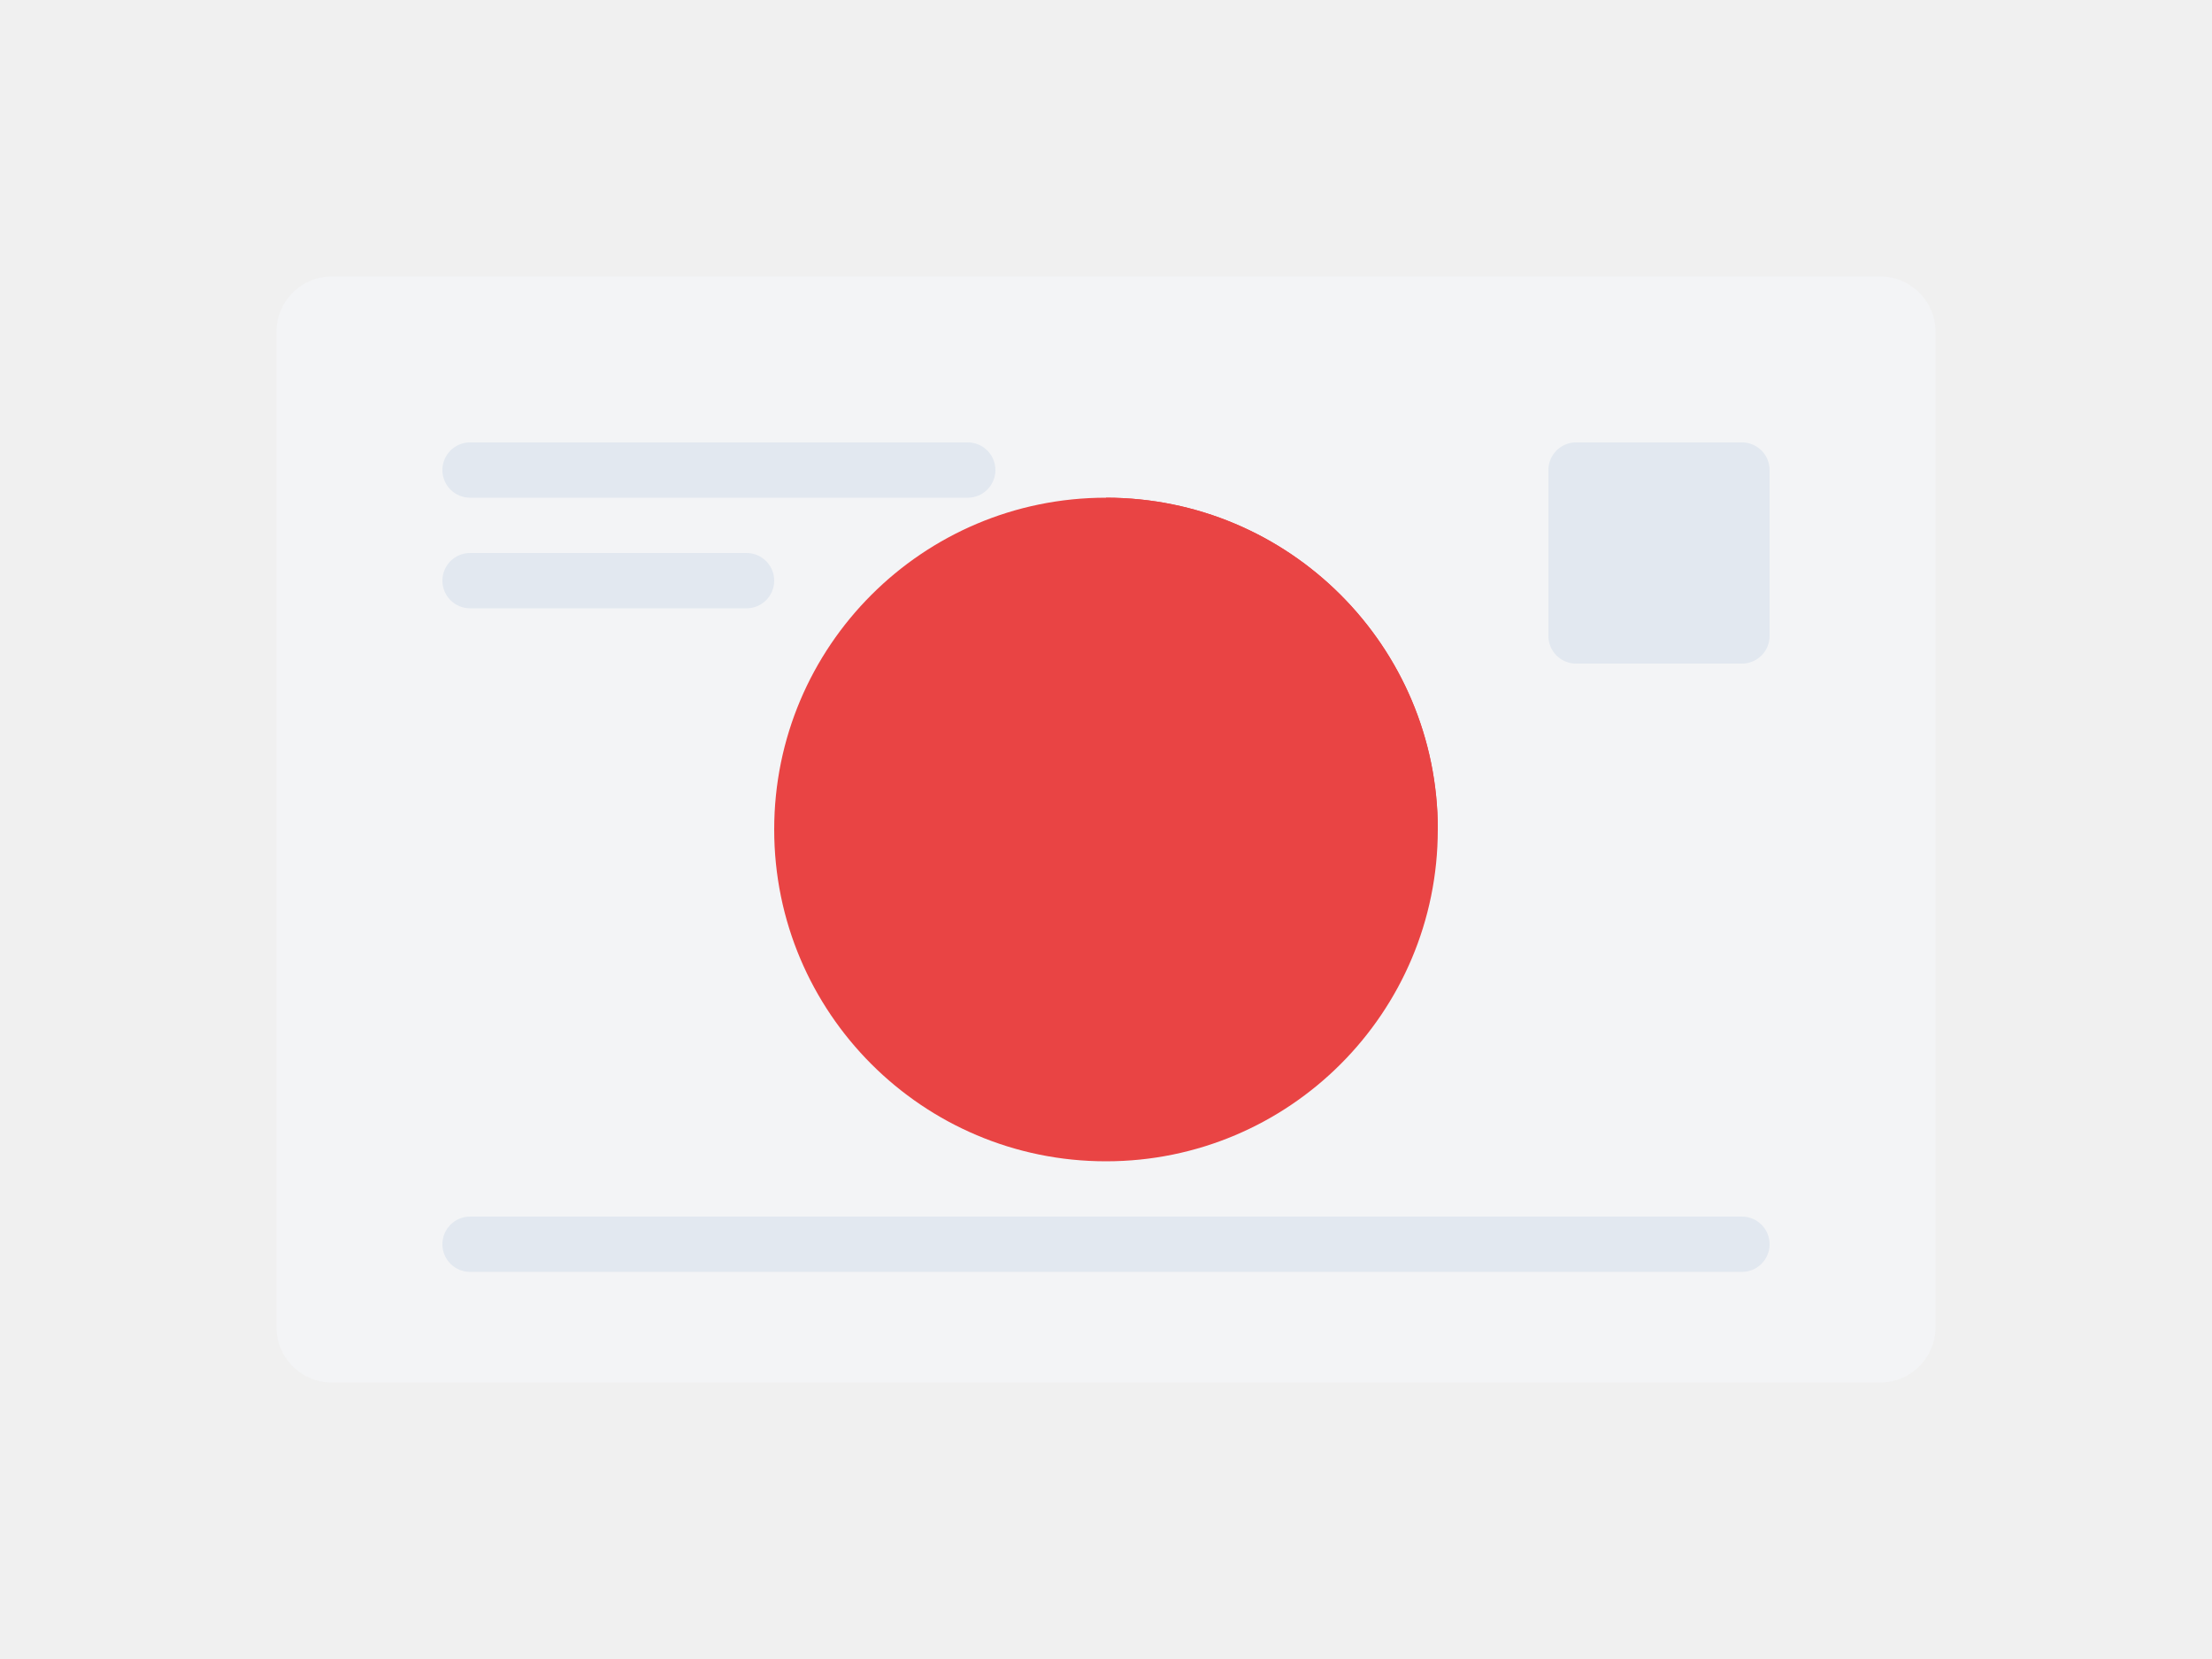
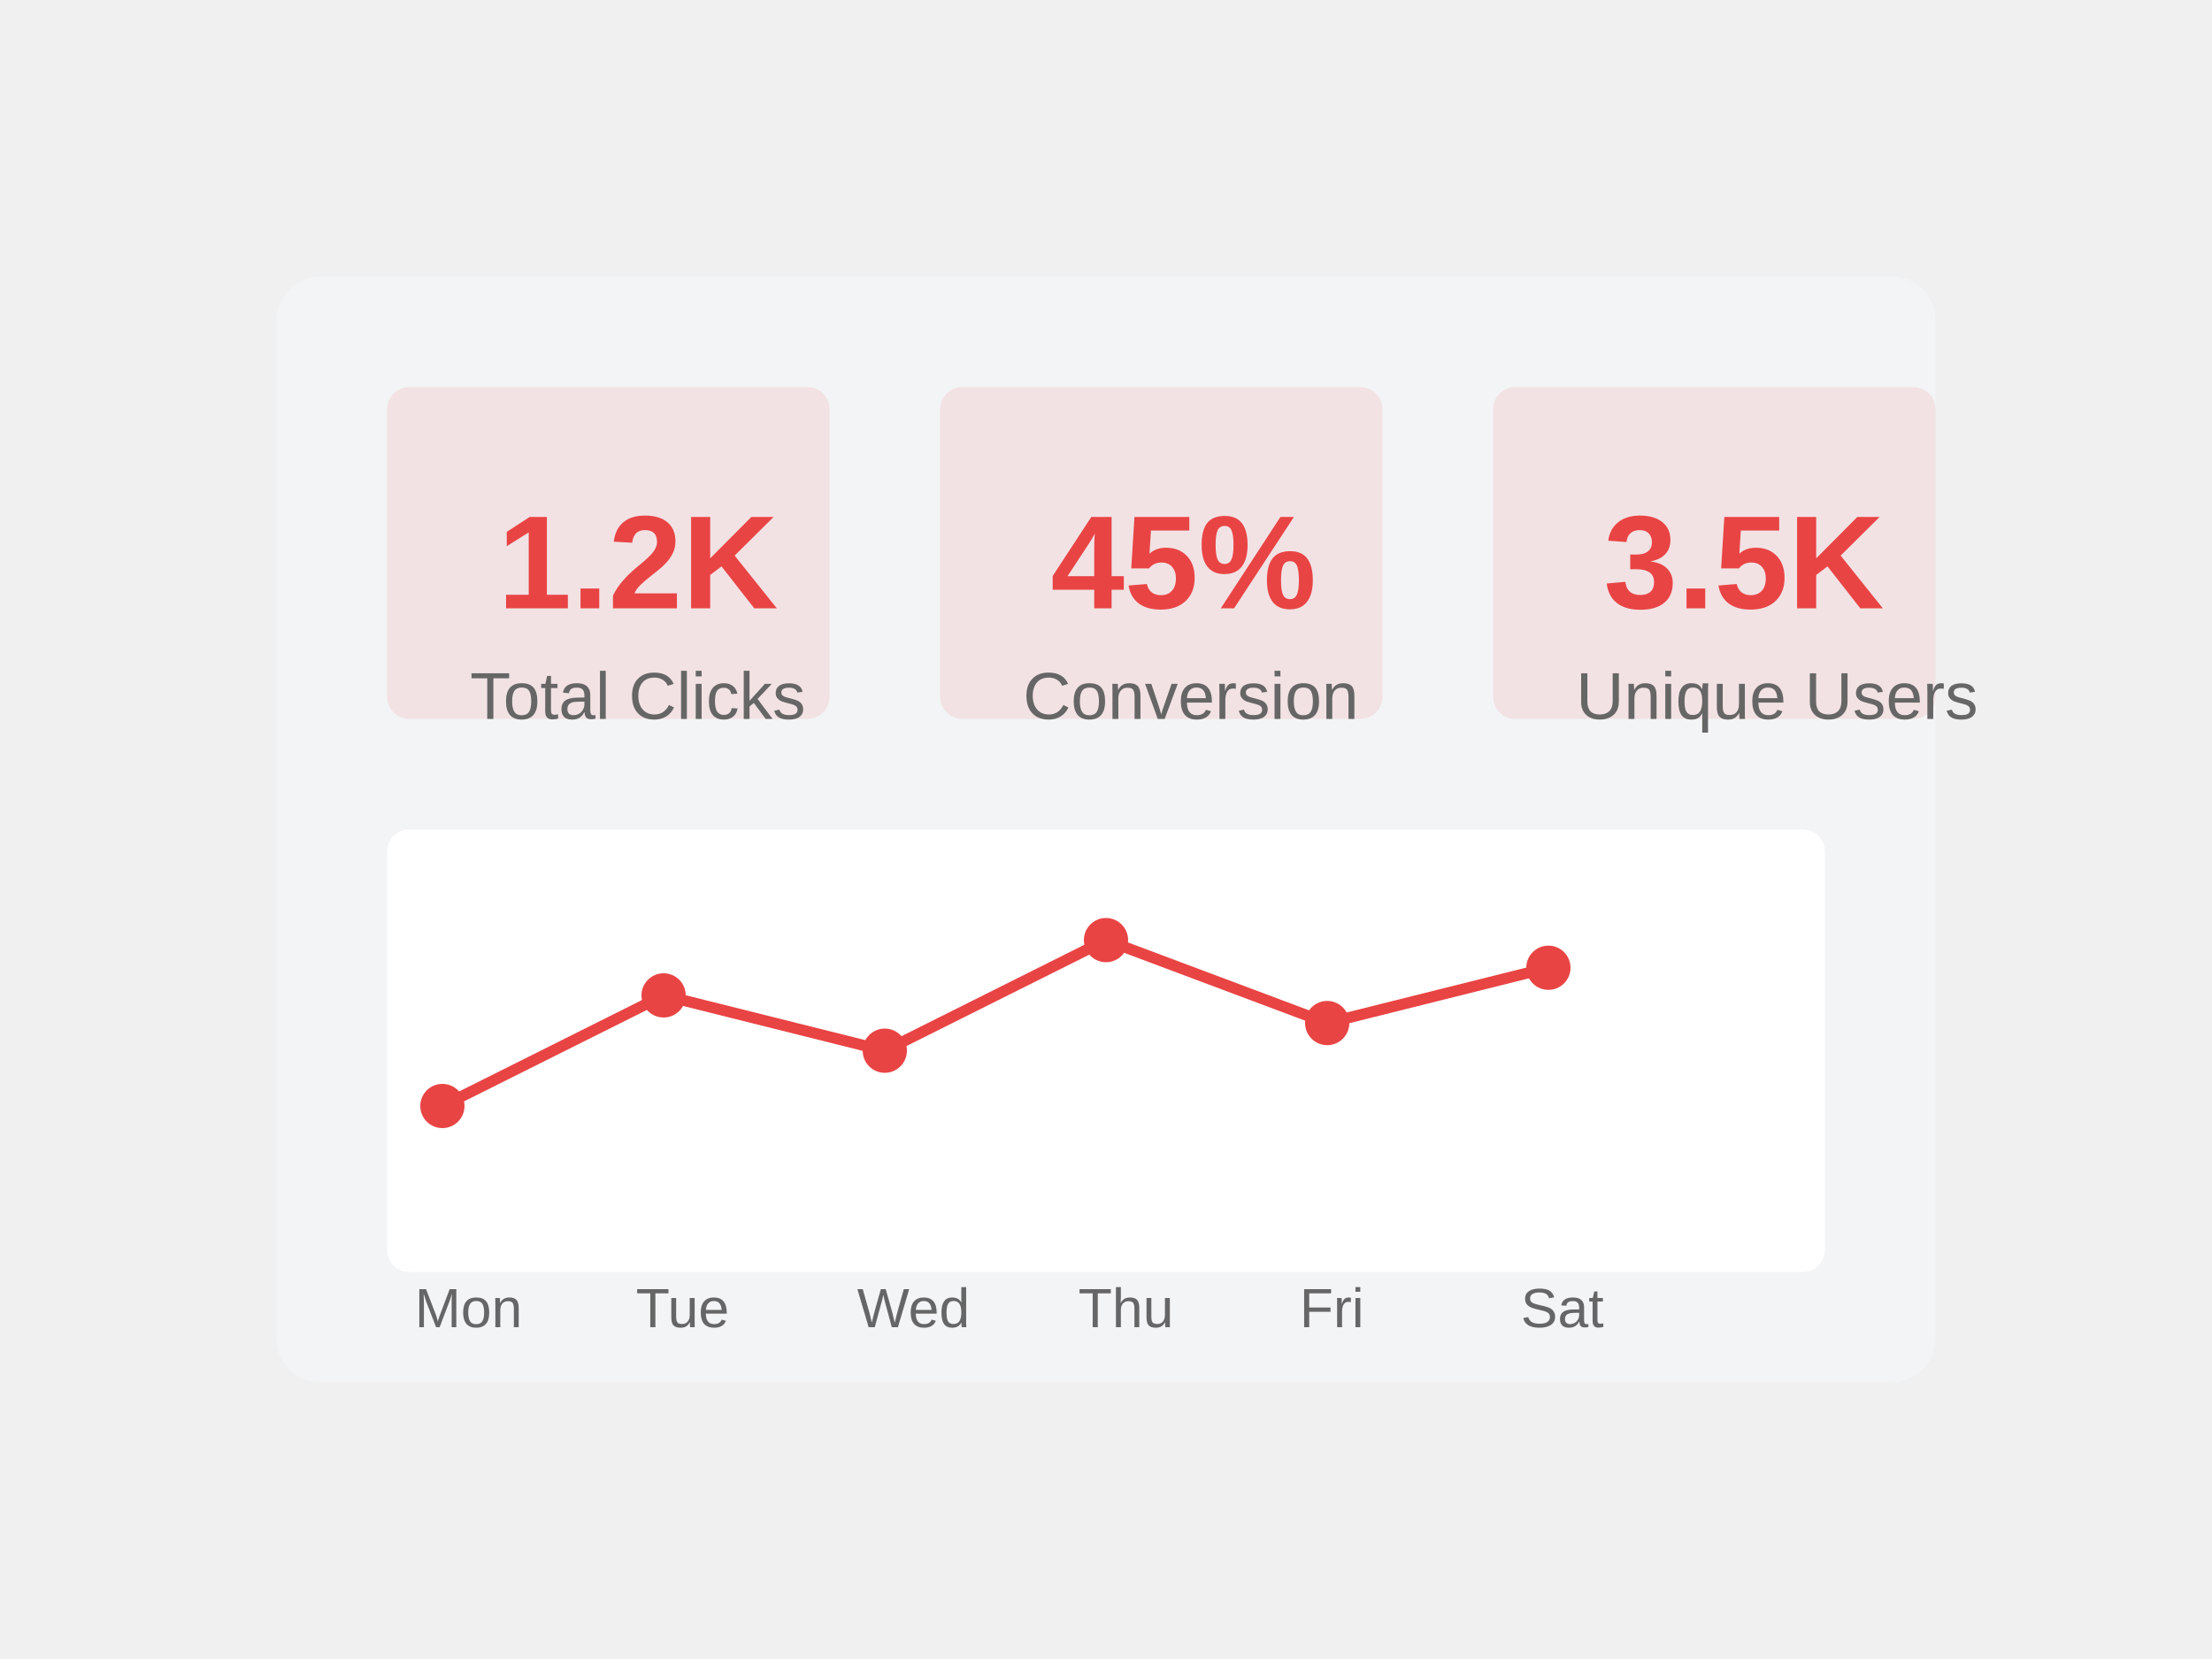
<svg xmlns="http://www.w3.org/2000/svg" width="400" height="300" viewBox="0 0 400 300" fill="none">
-   <rect x="50" y="50" width="300" height="200" rx="10" fill="#F3F4F6" />
-   <circle cx="200" cy="150" r="60" fill="#E94444" fillOpacity="0.2" />
-   <path d="M200 90A60 60 0 0 1 260 150L200 150Z" fill="#E94444" />
-   <rect x="80" y="80" width="100" height="10" rx="5" fill="#E2E8F0" />
-   <rect x="80" y="100" width="60" height="10" rx="5" fill="#E2E8F0" />
-   <rect x="280" y="80" width="40" height="40" rx="5" fill="#E2E8F0" />
-   <rect x="80" y="220" width="240" height="10" rx="5" fill="#E2E8F0" />
+   <rect x="50" y="50" width="300" height="200" fill="#F3F4F6" rx="8" />
+   <rect x="70" y="70" width="80" height="60" fill="#E94444" fill-opacity="0.1" rx="4" />
+   <rect x="170" y="70" width="80" height="60" fill="#E94444" fill-opacity="0.1" rx="4" />
+   <rect x="270" y="70" width="80" height="60" fill="#E94444" fill-opacity="0.1" rx="4" />
+   <text x="90" y="110" fill="#E94444" font-family="Arial" font-size="24" font-weight="bold">1.2K</text>
+   <text x="190" y="110" fill="#E94444" font-family="Arial" font-size="24" font-weight="bold">45%</text>
+   <text x="290" y="110" fill="#E94444" font-family="Arial" font-size="24" font-weight="bold">3.5K</text>
+   <text x="85" y="130" fill="#666" font-family="Arial" font-size="12">Total Clicks</text>
+   <text x="185" y="130" fill="#666" font-family="Arial" font-size="12">Conversion</text>
+   <text x="285" y="130" fill="#666" font-family="Arial" font-size="12">Unique Users</text>
+   <rect x="70" y="150" width="260" height="80" fill="white" rx="4" />
+   <path d="M 80 200 L 120 180 L 160 190 L 200 170 L 240 185 L 280 175" stroke="#E94444" stroke-width="2" fill="none" />
+   <circle cx="80" cy="200" r="4" fill="#E94444" />
+   <circle cx="120" cy="180" r="4" fill="#E94444" />
+   <circle cx="160" cy="190" r="4" fill="#E94444" />
+   <circle cx="200" cy="170" r="4" fill="#E94444" />
+   <circle cx="240" cy="185" r="4" fill="#E94444" />
+   <circle cx="280" cy="175" r="4" fill="#E94444" />
+   <text x="75" y="240" fill="#666" font-family="Arial" font-size="10">Mon</text>
+   <text x="115" y="240" fill="#666" font-family="Arial" font-size="10">Tue</text>
+   <text x="155" y="240" fill="#666" font-family="Arial" font-size="10">Wed</text>
+   <text x="195" y="240" fill="#666" font-family="Arial" font-size="10">Thu</text>
+   <text x="235" y="240" fill="#666" font-family="Arial" font-size="10">Fri</text>
+   <text x="275" y="240" fill="#666" font-family="Arial" font-size="10">Sat</text>
</svg>
